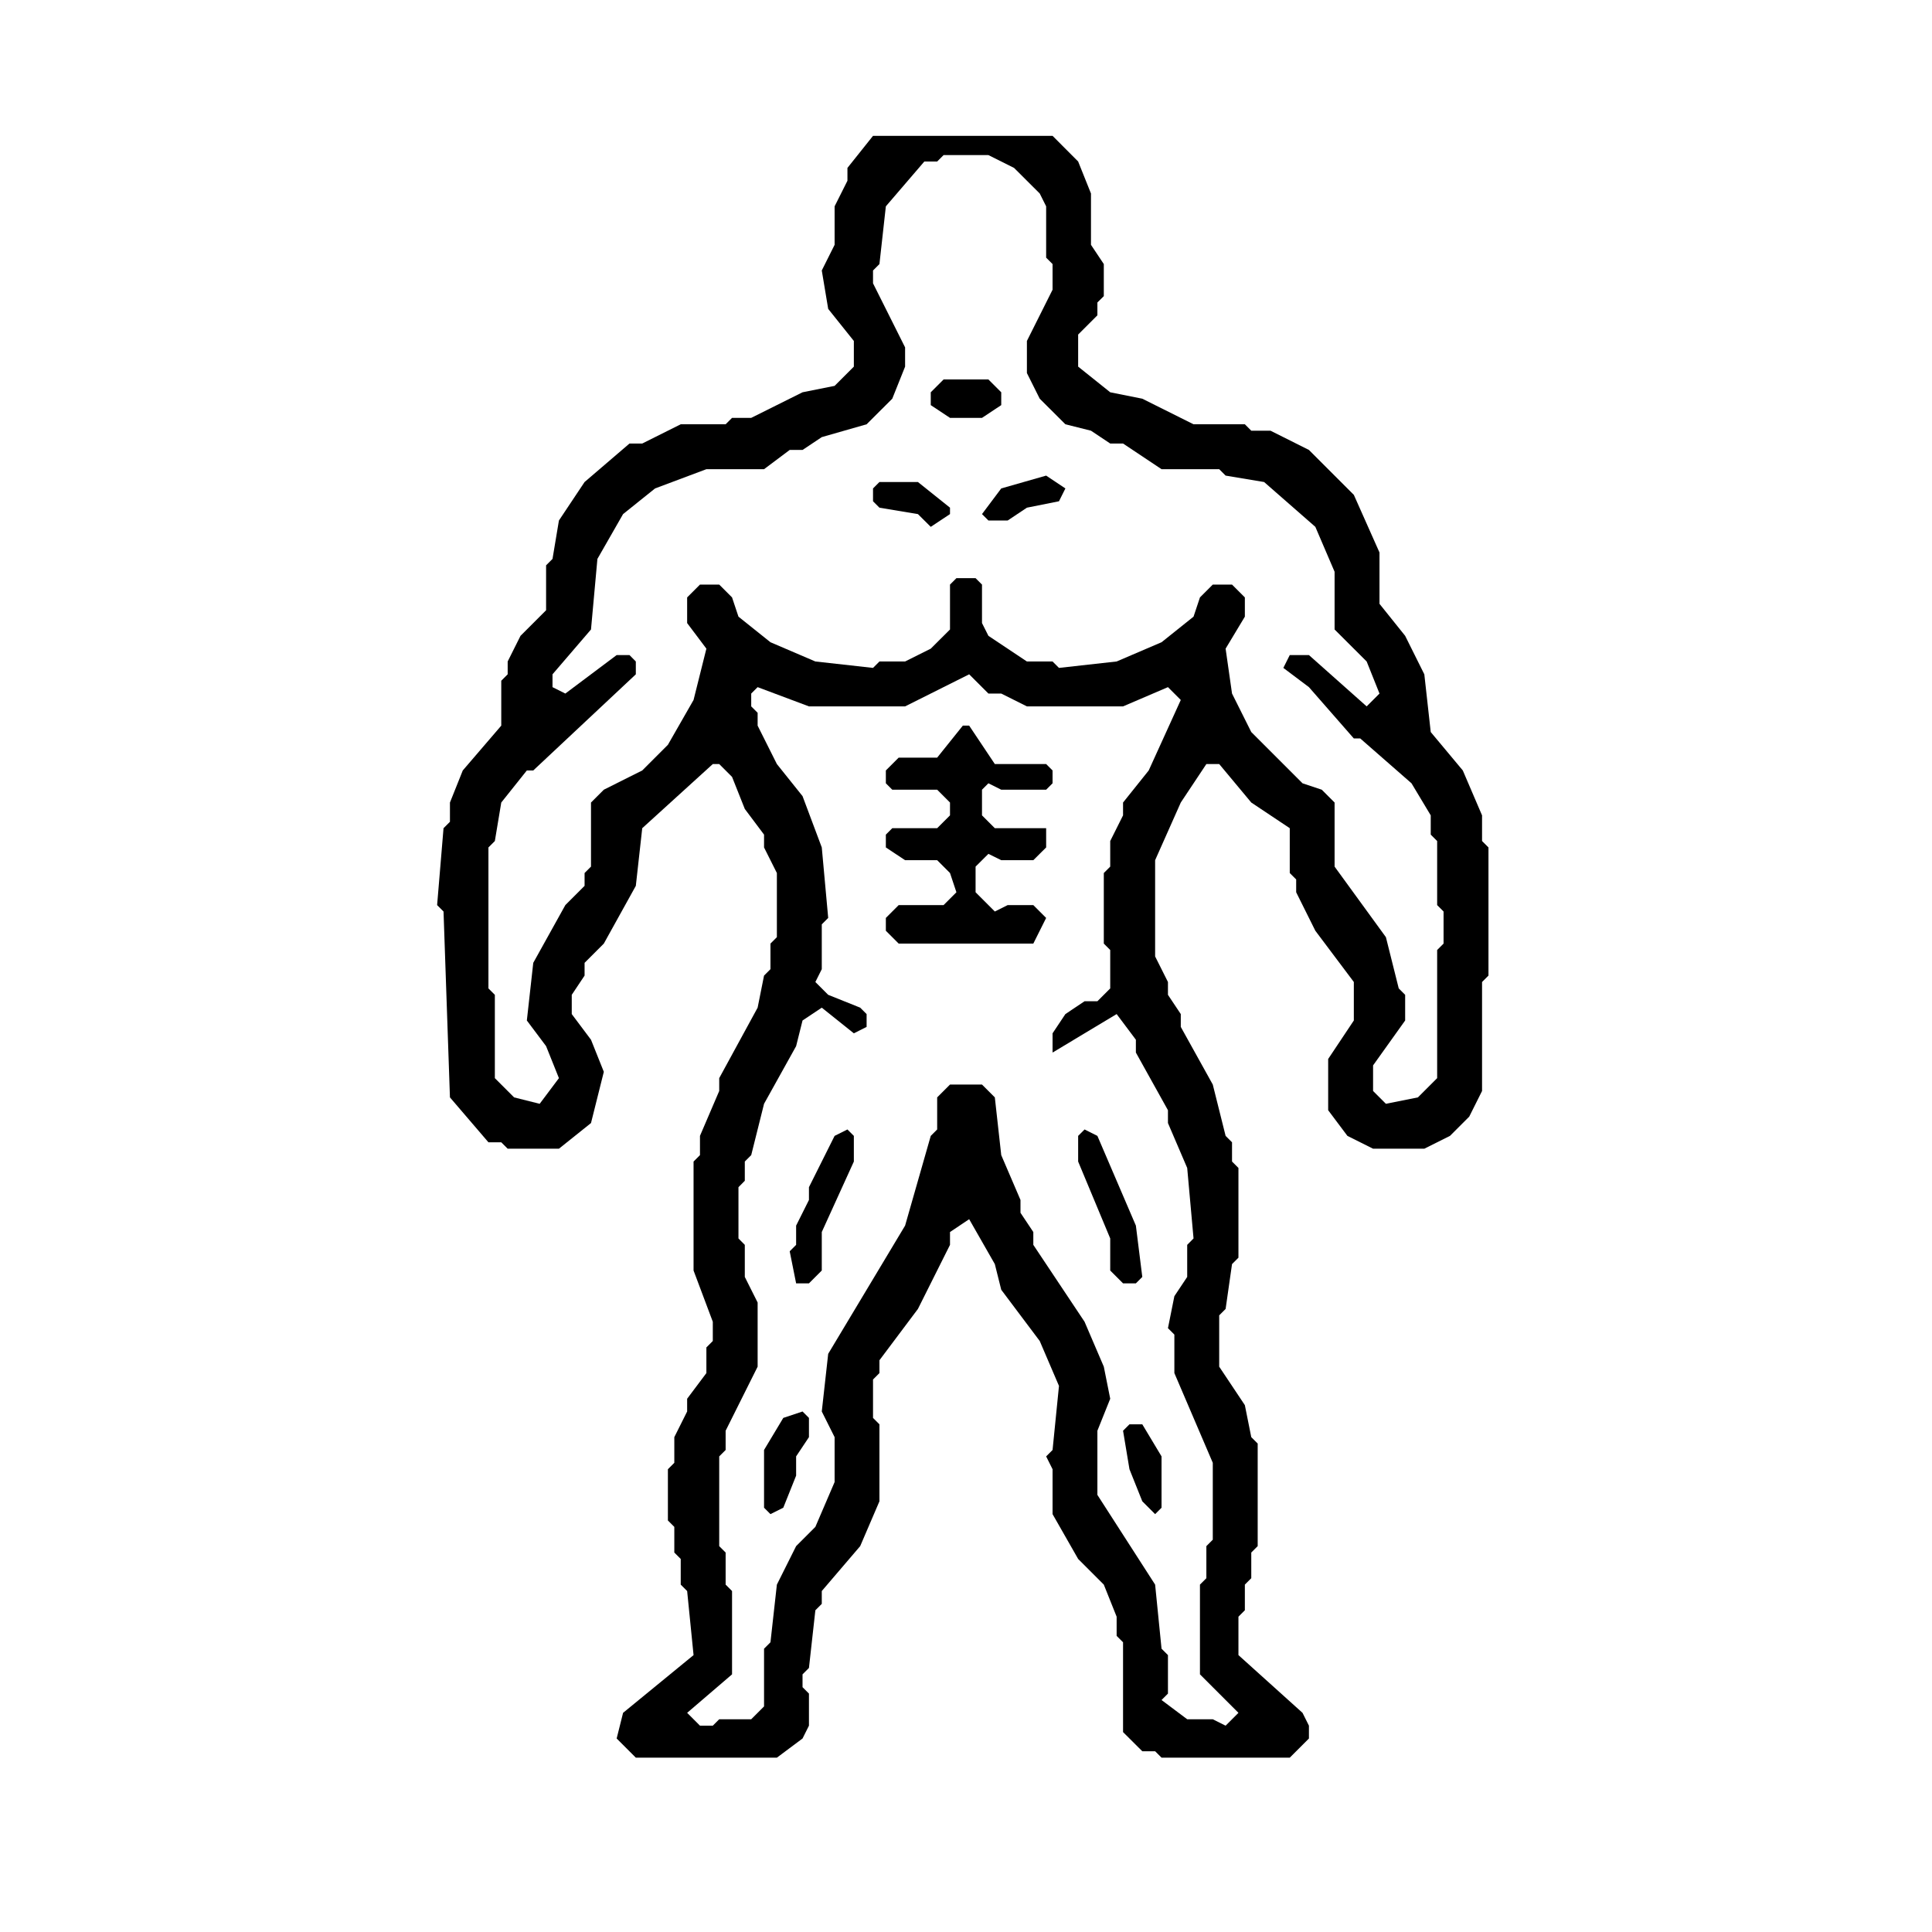
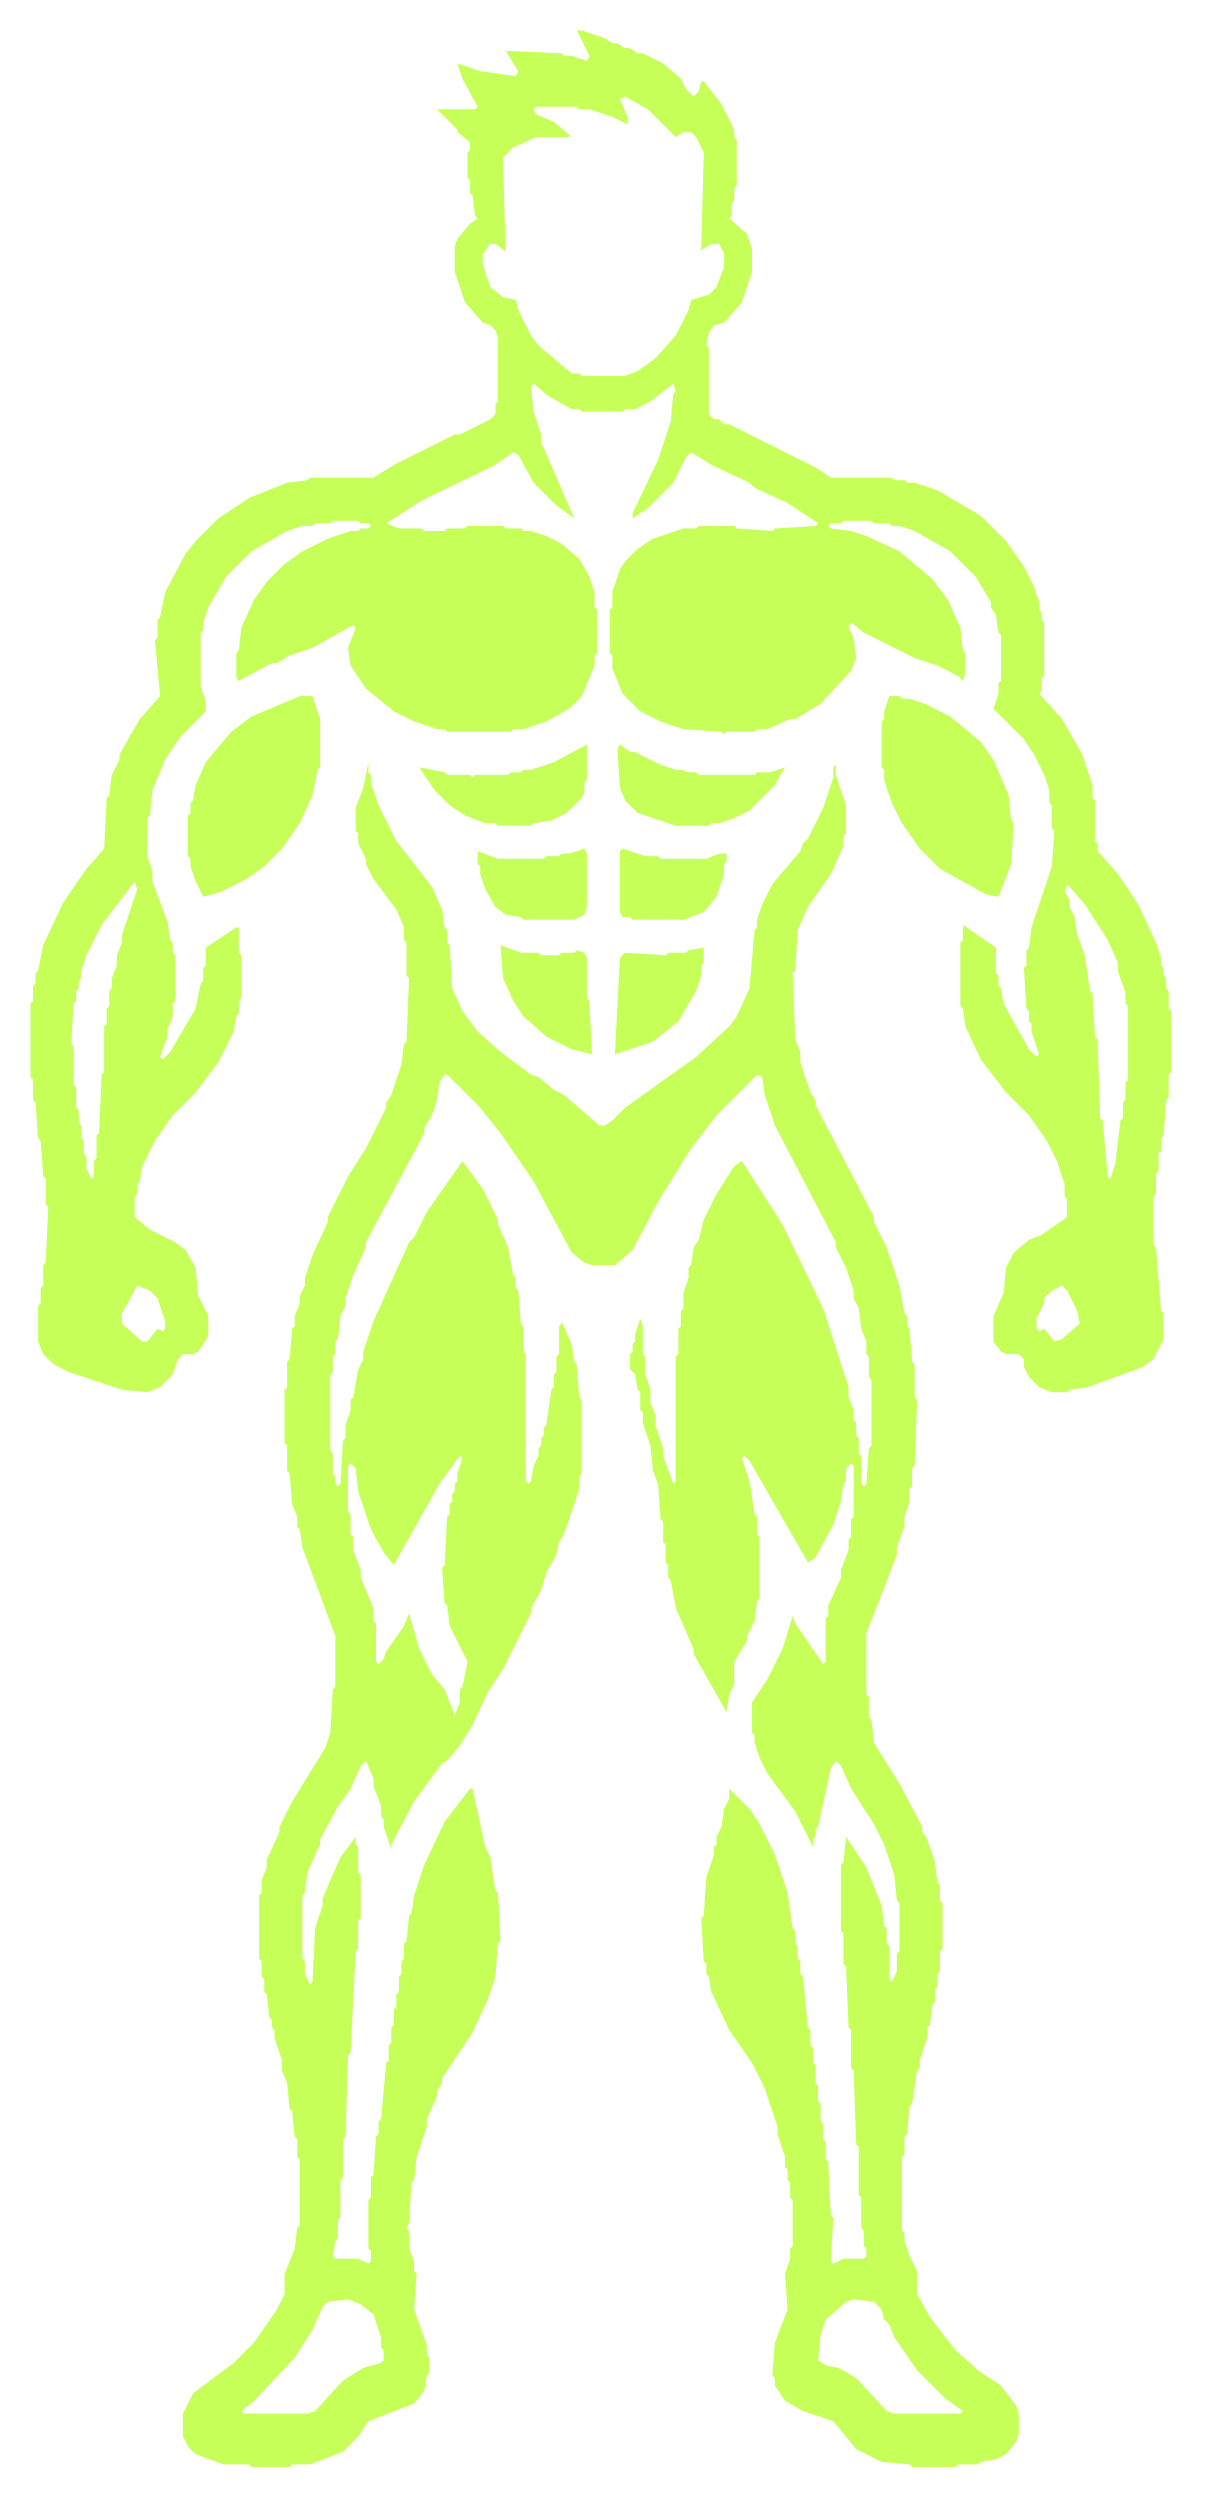
- <svg xmlns="http://www.w3.org/2000/svg" viewBox="0 0 256 256" role="img" aria-label="full-body">
-   <path fill="currentColor" fill-rule="evenodd" d="M 149.66,188.73 L 148.81,189.58 L 149.66,194.68 L 151.36,198.93 L 153.06,200.63 L 153.91,199.78 L 153.91,192.98 L 151.36,188.73 Z M 106.34,187.03 L 103.79,187.88 L 101.24,192.13 L 101.24,199.78 L 102.09,200.63 L 103.79,199.78 L 105.49,195.53 L 105.49,192.98 L 107.19,190.43 L 107.19,187.88 Z M 143.71,149.66 L 142.86,150.51 L 142.86,153.91 L 147.11,164.10 L 147.11,168.35 L 148.81,170.05 L 150.51,170.05 L 151.36,169.20 L 150.51,162.40 L 145.41,150.51 Z M 112.29,149.66 L 110.59,150.51 L 107.19,157.31 L 107.19,159.00 L 105.49,162.40 L 105.49,164.95 L 104.64,165.80 L 105.49,170.05 L 107.19,170.05 L 108.89,168.35 L 108.89,163.25 L 113.14,153.91 L 113.14,150.51 Z M 119.08,100.39 L 117.38,102.09 L 117.38,103.79 L 118.23,104.64 L 124.18,104.64 L 125.88,106.34 L 125.88,108.04 L 124.18,109.74 L 118.23,109.74 L 117.38,110.59 L 117.38,112.29 L 119.93,113.98 L 124.18,113.98 L 125.88,115.68 L 126.73,118.23 L 125.03,119.93 L 119.08,119.93 L 117.38,121.63 L 117.38,123.33 L 119.08,125.03 L 136.92,125.03 L 138.62,121.63 L 136.92,119.93 L 133.52,119.93 L 131.82,120.78 L 129.27,118.23 L 129.27,114.83 L 130.97,113.14 L 132.67,113.98 L 136.92,113.98 L 138.62,112.29 L 138.62,109.74 L 131.82,109.74 L 130.12,108.04 L 130.12,104.64 L 130.97,103.79 L 132.67,104.64 L 138.62,104.64 L 139.47,103.79 L 139.47,102.09 L 138.62,101.24 L 131.82,101.24 L 128.42,96.15 L 127.58,96.15 L 124.18,100.39 Z M 115.68,64.72 L 115.68,66.42 L 116.53,67.27 L 121.63,68.12 L 123.33,69.81 L 125.88,68.12 L 125.88,67.27 L 121.63,63.87 L 116.53,63.87 Z M 141.17,64.72 L 138.62,63.02 L 132.67,64.72 L 130.12,68.12 L 130.97,68.97 L 133.52,68.97 L 136.07,67.27 L 140.32,66.42 Z M 123.33,51.98 L 123.33,53.68 L 125.88,55.37 L 130.12,55.37 L 132.67,53.68 L 132.67,51.98 L 130.97,50.28 L 125.03,50.28 Z M 115.68,18.00 L 112.29,22.25 L 112.29,23.95 L 110.59,27.34 L 110.59,32.44 L 108.89,35.84 L 109.74,40.93 L 113.14,45.18 L 113.14,48.58 L 110.59,51.13 L 106.34,51.98 L 99.54,55.37 L 97.00,55.37 L 96.15,56.22 L 90.20,56.22 L 85.10,58.77 L 83.41,58.77 L 77.46,63.87 L 74.06,68.97 L 73.21,74.06 L 72.36,74.91 L 72.36,80.86 L 68.97,84.25 L 67.27,87.65 L 67.27,89.35 L 66.42,90.20 L 66.42,96.15 L 61.32,102.09 L 59.62,106.34 L 59.62,108.89 L 58.77,109.74 L 57.92,119.93 L 58.77,120.78 L 59.62,145.41 L 64.72,151.36 L 66.42,151.36 L 67.27,152.21 L 74.06,152.21 L 78.31,148.81 L 80.01,142.02 L 78.31,137.77 L 75.76,134.37 L 75.76,131.82 L 77.46,129.27 L 77.46,127.58 L 80.01,125.03 L 84.25,117.38 L 85.10,109.74 L 94.45,101.24 L 95.30,101.24 L 97.00,102.94 L 98.69,107.19 L 101.24,110.59 L 101.24,112.29 L 102.94,115.68 L 102.94,124.18 L 102.09,125.03 L 102.09,128.42 L 101.24,129.27 L 100.39,133.52 L 95.30,142.86 L 95.30,144.56 L 92.75,150.51 L 92.75,153.06 L 91.90,153.91 L 91.90,168.35 L 94.45,175.14 L 94.45,177.69 L 93.60,178.54 L 93.60,181.94 L 91.05,185.34 L 91.05,187.03 L 89.35,190.43 L 89.35,193.83 L 88.50,194.68 L 88.50,201.47 L 89.35,202.32 L 89.35,205.72 L 90.20,206.57 L 90.20,209.97 L 91.05,210.82 L 91.90,219.31 L 82.56,226.96 L 81.71,230.36 L 84.25,232.90 L 102.94,232.90 L 106.34,230.36 L 107.19,228.66 L 107.19,224.41 L 106.34,223.56 L 106.34,221.86 L 107.19,221.01 L 108.04,213.37 L 108.89,212.52 L 108.89,210.82 L 113.98,204.87 L 116.53,198.93 L 116.53,188.73 L 115.68,187.88 L 115.68,182.79 L 116.53,181.94 L 116.53,180.24 L 121.63,173.44 L 125.88,164.95 L 125.88,163.25 L 128.42,161.55 L 131.82,167.50 L 132.67,170.90 L 137.77,177.69 L 140.32,183.64 L 139.47,192.13 L 138.62,192.98 L 139.47,194.68 L 139.47,200.63 L 142.86,206.57 L 146.26,209.97 L 147.96,214.22 L 147.96,216.76 L 148.81,217.61 L 148.81,229.51 L 151.36,232.05 L 153.06,232.05 L 153.91,232.90 L 170.90,232.90 L 173.44,230.36 L 173.44,228.66 L 172.59,226.96 L 164.10,219.31 L 164.10,214.22 L 164.95,213.37 L 164.95,209.97 L 165.80,209.12 L 165.80,205.72 L 166.65,204.87 L 166.65,191.28 L 165.80,190.43 L 164.95,186.19 L 161.55,181.09 L 161.55,174.29 L 162.40,173.44 L 163.25,167.50 L 164.10,166.65 L 164.10,154.76 L 163.25,153.91 L 163.25,151.36 L 162.40,150.51 L 160.70,143.71 L 156.46,136.07 L 156.46,134.37 L 154.76,131.82 L 154.76,130.12 L 153.06,126.73 L 153.06,113.98 L 156.46,106.34 L 159.85,101.24 L 161.55,101.24 L 165.80,106.34 L 170.90,109.74 L 170.90,115.68 L 171.75,116.53 L 171.75,118.23 L 174.29,123.33 L 179.39,130.12 L 179.39,135.22 L 175.99,140.32 L 175.99,147.11 L 178.54,150.51 L 181.94,152.21 L 188.73,152.21 L 192.13,150.51 L 194.68,147.96 L 196.38,144.56 L 196.38,130.12 L 197.23,129.27 L 197.23,112.29 L 196.38,111.44 L 196.38,108.04 L 193.83,102.09 L 189.58,97.00 L 188.73,89.35 L 186.19,84.25 L 182.79,80.01 L 182.79,73.21 L 179.39,65.57 L 173.44,59.62 L 168.35,57.07 L 165.80,57.07 L 164.95,56.22 L 158.15,56.22 L 151.36,52.83 L 147.11,51.98 L 142.86,48.58 L 142.86,44.33 L 145.41,41.78 L 145.41,40.08 L 146.26,39.24 L 146.26,34.99 L 144.56,32.44 L 144.56,25.64 L 142.86,21.40 L 139.47,18.00 Z M 100.39,91.05 L 107.19,93.60 L 119.93,93.60 L 128.42,89.35 L 130.97,91.90 L 132.67,91.90 L 136.07,93.60 L 148.81,93.60 L 154.76,91.05 L 156.46,92.75 L 152.21,102.09 L 148.81,106.34 L 148.81,108.04 L 147.11,111.44 L 147.11,114.83 L 146.26,115.68 L 146.26,125.03 L 147.11,125.88 L 147.11,130.97 L 145.41,132.67 L 143.71,132.67 L 141.17,134.37 L 139.47,136.92 L 139.47,139.47 L 147.96,134.37 L 150.51,137.77 L 150.51,139.47 L 154.76,147.11 L 154.76,148.81 L 157.31,154.76 L 158.15,164.10 L 157.31,164.95 L 157.31,169.20 L 155.61,171.75 L 154.76,175.99 L 155.61,176.84 L 155.61,181.94 L 160.70,193.83 L 160.70,204.02 L 159.85,204.87 L 159.85,209.12 L 159.00,209.97 L 159.00,221.86 L 164.10,226.96 L 162.40,228.66 L 160.70,227.81 L 157.31,227.81 L 153.91,225.26 L 154.76,224.41 L 154.76,219.31 L 153.91,218.46 L 153.06,209.97 L 145.41,198.08 L 145.41,189.58 L 147.11,185.34 L 146.26,181.09 L 143.71,175.14 L 136.92,164.95 L 136.92,163.25 L 135.22,160.70 L 135.22,159.00 L 132.67,153.06 L 131.82,145.41 L 130.12,143.71 L 125.88,143.71 L 124.18,145.41 L 124.18,149.66 L 123.33,150.51 L 119.93,162.40 L 109.74,179.39 L 108.89,187.03 L 110.59,190.43 L 110.59,196.38 L 108.04,202.32 L 105.49,204.87 L 102.94,209.97 L 102.09,217.61 L 101.24,218.46 L 101.24,226.11 L 99.54,227.81 L 95.30,227.81 L 94.45,228.66 L 92.75,228.66 L 91.05,226.96 L 97.00,221.86 L 97.00,210.82 L 96.15,209.97 L 96.15,205.72 L 95.30,204.87 L 95.30,192.98 L 96.15,192.13 L 96.15,189.58 L 100.39,181.09 L 100.39,172.59 L 98.69,169.20 L 98.69,164.95 L 97.85,164.10 L 97.85,157.31 L 98.69,156.46 L 98.69,153.91 L 99.54,153.06 L 101.24,146.26 L 105.49,138.62 L 106.34,135.22 L 108.89,133.52 L 113.14,136.92 L 114.83,136.07 L 114.83,134.37 L 113.98,133.52 L 109.74,131.82 L 108.04,130.12 L 108.89,128.42 L 108.89,122.48 L 109.74,121.63 L 108.89,112.29 L 106.34,105.49 L 102.94,101.24 L 100.39,96.15 L 100.39,94.45 L 99.54,93.60 L 99.54,91.90 Z M 122.48,21.40 L 124.18,21.40 L 125.03,20.55 L 130.97,20.55 L 134.37,22.25 L 137.77,25.64 L 138.62,27.34 L 138.62,34.14 L 139.47,34.99 L 139.47,38.39 L 136.07,45.18 L 136.07,49.43 L 137.77,52.83 L 141.17,56.22 L 144.56,57.07 L 147.11,58.77 L 148.81,58.77 L 153.91,62.17 L 161.55,62.17 L 162.40,63.02 L 167.50,63.87 L 174.29,69.81 L 176.84,75.76 L 176.84,83.41 L 181.09,87.65 L 182.79,91.90 L 181.09,93.60 L 173.44,86.80 L 170.90,86.80 L 170.05,88.50 L 173.44,91.05 L 179.39,97.85 L 180.24,97.85 L 187.03,103.79 L 189.58,108.04 L 189.58,110.59 L 190.43,111.44 L 190.43,119.93 L 191.28,120.78 L 191.28,125.03 L 190.43,125.88 L 190.43,142.86 L 187.88,145.41 L 183.64,146.26 L 181.94,144.56 L 181.94,141.17 L 186.19,135.22 L 186.19,131.82 L 185.34,130.97 L 183.64,124.18 L 176.84,114.83 L 176.84,106.34 L 175.14,104.64 L 172.59,103.79 L 165.80,97.00 L 163.25,91.90 L 162.40,85.95 L 164.95,81.71 L 164.95,79.16 L 163.25,77.46 L 160.70,77.46 L 159.00,79.16 L 158.15,81.71 L 153.91,85.10 L 147.96,87.65 L 140.32,88.50 L 139.47,87.65 L 136.07,87.65 L 130.97,84.25 L 130.12,82.56 L 130.12,77.46 L 129.27,76.61 L 126.73,76.61 L 125.88,77.46 L 125.88,83.41 L 123.33,85.95 L 119.93,87.65 L 116.53,87.65 L 115.68,88.50 L 108.04,87.65 L 102.09,85.10 L 97.85,81.71 L 97.00,79.16 L 95.30,77.46 L 92.75,77.46 L 91.05,79.16 L 91.05,82.56 L 93.60,85.95 L 91.90,92.75 L 88.50,98.69 L 85.10,102.09 L 80.01,104.64 L 78.31,106.34 L 78.31,114.83 L 77.46,115.68 L 77.46,117.38 L 74.91,119.93 L 70.66,127.58 L 69.81,135.22 L 72.36,138.62 L 74.06,142.86 L 71.51,146.26 L 68.12,145.41 L 65.57,142.86 L 65.57,131.82 L 64.72,130.97 L 64.72,112.29 L 65.57,111.44 L 66.42,106.34 L 69.81,102.09 L 70.66,102.09 L 84.25,89.35 L 84.25,87.65 L 83.41,86.80 L 81.71,86.80 L 74.91,91.90 L 73.21,91.05 L 73.21,89.35 L 78.31,83.41 L 79.16,74.06 L 82.56,68.12 L 86.80,64.72 L 93.60,62.17 L 101.24,62.17 L 104.64,59.62 L 106.34,59.62 L 108.89,57.92 L 114.83,56.22 L 118.23,52.83 L 119.93,48.58 L 119.93,46.03 L 115.68,37.54 L 115.68,35.84 L 116.53,34.99 L 117.38,27.34 Z" />
+ <svg xmlns="http://www.w3.org/2000/svg" viewBox="0 0 474 984" width="474" height="984">
+   <path fill="#C6FF58" fill-rule="evenodd" d="M277 373 L271 374 L270 375 L263 375 L262 376 L246 375 L244 377 L242 415 L257 410 L267 402 L274 390 L276 384 L276 380 L277 379 Z M197 372 L198 385 L202 394 L206 400 L215 408 L225 413 L233 415 L232 394 L231 393 L231 377 L230 375 L227 374 L226 375 L221 375 L220 376 L213 376 L212 375 L205 375 Z M244 335 L244 359 L245 361 L248 361 L249 362 L269 362 L277 359 L282 353 L285 344 L285 340 L286 339 L286 336 L283 336 L278 338 L260 338 L259 337 L254 337 L245 334 Z M230 360 L231 357 L231 336 L230 334 L224 336 L221 336 L220 337 L215 337 L214 338 L196 338 L188 335 L188 340 L189 341 L189 344 L191 350 L195 357 L199 360 L205 361 L206 362 L226 362 Z M145 300 L143 310 L140 318 L140 327 L141 328 L141 332 L144 338 L144 340 L147 346 L156 358 L159 365 L159 370 L160 371 L160 384 L161 385 L160 410 L159 411 L158 419 L154 431 L152 434 L152 436 L144 452 L137 463 L129 479 L129 481 L123 494 L120 503 L120 506 L118 510 L118 513 L116 518 L116 522 L115 523 L114 535 L113 536 L113 546 L112 547 L112 568 L113 569 L113 579 L114 580 L115 592 L117 597 L117 601 L118 602 L119 609 L132 644 L132 664 L131 665 L130 682 L128 688 L115 709 L110 719 L110 721 L105 732 L105 735 L103 740 L103 745 L102 746 L102 771 L103 772 L103 778 L104 779 L104 784 L105 785 L106 794 L107 795 L107 798 L108 799 L108 802 L111 811 L111 815 L113 820 L114 830 L115 831 L116 841 L117 842 L117 849 L118 850 L118 876 L117 877 L116 885 L112 895 L112 903 L109 909 L100 922 L92 930 L76 942 L72 950 L72 959 L74 963 L77 966 L88 970 L98 970 L99 971 L114 971 L115 970 L122 970 L135 965 L141 959 L145 953 L163 946 L167 941 L168 935 L169 934 L169 928 L168 927 L168 923 L163 909 L164 895 L163 894 L163 890 L161 885 L161 878 L160 877 L161 875 L162 859 L163 858 L164 849 L168 837 L168 834 L172 825 L172 823 L174 820 L174 818 L186 800 L192 787 L195 778 L196 765 L197 764 L196 745 L195 744 L193 731 L191 727 L186 704 L185 704 L175 717 L167 734 L163 746 L162 753 L161 754 L160 764 L159 765 L159 771 L158 772 L158 777 L157 778 L157 784 L156 785 L156 790 L155 791 L155 797 L154 798 L154 804 L153 805 L153 811 L152 812 L150 834 L149 835 L149 840 L148 841 L147 856 L146 857 L146 865 L145 866 L145 885 L146 886 L146 890 L145 891 L141 889 L132 889 L131 888 L132 882 L133 881 L133 874 L134 873 L134 858 L135 857 L135 842 L136 841 L137 809 L138 808 L140 768 L141 767 L141 756 L142 755 L142 738 L141 737 L141 727 L140 726 L140 723 L134 731 L127 747 L127 750 L124 759 L123 780 L122 781 L120 777 L120 772 L119 771 L119 746 L120 745 L121 737 L126 726 L126 724 L133 711 L138 704 L142 695 L144 693 L147 700 L147 703 L150 711 L150 715 L151 716 L151 719 L154 728 L154 726 L163 709 L174 694 L176 693 L181 687 L186 679 L192 666 L198 657 L209 635 L209 633 L213 626 L215 619 L219 612 L220 607 L222 604 L228 586 L228 581 L229 580 L229 551 L228 550 L227 537 L226 536 L225 529 L221 520 L221 518 L221 521 L220 522 L220 533 L219 534 L219 540 L218 541 L218 546 L217 547 L215 561 L214 562 L214 565 L213 566 L213 569 L212 570 L212 573 L210 577 L209 583 L208 584 L207 583 L207 533 L206 532 L206 522 L205 521 L204 508 L203 507 L203 503 L202 502 L200 491 L196 482 L196 480 L190 468 L182 457 L168 477 L163 487 L161 489 L147 520 L143 532 L143 535 L141 539 L139 550 L138 551 L138 555 L136 561 L136 566 L135 567 L134 584 L133 585 L132 584 L132 581 L131 580 L131 572 L130 571 L130 541 L131 540 L131 534 L132 533 L132 528 L133 527 L134 518 L136 514 L136 511 L139 502 L144 491 L144 489 L167 446 L167 444 L170 439 L172 433 L173 426 L175 423 L176 423 L189 436 L197 446 L210 465 L225 493 L230 497 L233 498 L242 498 L249 492 L259 473 L272 452 L282 439 L298 423 L300 424 L301 431 L305 443 L329 489 L329 491 L333 499 L336 508 L336 511 L338 515 L339 523 L341 528 L341 533 L342 534 L342 542 L343 543 L343 569 L342 570 L341 584 L340 585 L339 584 L339 573 L338 572 L338 566 L337 565 L337 560 L336 559 L336 555 L334 550 L334 546 L324 515 L308 482 L292 457 L289 459 L282 470 L277 480 L275 488 L273 491 L272 498 L271 499 L271 503 L269 509 L269 515 L268 516 L268 522 L267 523 L267 533 L266 534 L266 583 L265 584 L261 573 L261 570 L258 561 L258 557 L256 552 L256 547 L254 541 L254 534 L253 533 L253 522 L252 519 L250 525 L250 528 L249 529 L249 532 L248 533 L248 539 L250 541 L251 547 L252 548 L252 555 L253 556 L253 560 L256 569 L257 579 L259 584 L260 598 L261 599 L261 607 L262 608 L262 615 L263 616 L263 621 L264 622 L266 633 L273 649 L273 651 L286 674 L287 667 L289 663 L289 654 L294 646 L294 644 L297 638 L298 630 L299 629 L299 605 L298 604 L298 597 L297 596 L295 583 L292 574 L293 573 L295 575 L318 615 L321 613 L328 600 L331 591 L332 584 L333 583 L333 578 L335 576 L336 577 L336 597 L335 598 L335 605 L334 606 L334 610 L331 618 L331 621 L326 632 L326 636 L325 637 L325 654 L324 655 L313 639 L312 636 L308 649 L302 661 L296 670 L296 682 L297 683 L297 686 L299 692 L302 698 L313 713 L320 727 L320 724 L321 723 L321 720 L322 719 L327 696 L329 693 L331 695 L335 704 L344 718 L348 726 L352 738 L353 748 L354 749 L354 768 L353 769 L353 776 L351 780 L350 779 L350 766 L349 765 L349 759 L348 758 L347 750 L341 735 L333 723 L332 733 L331 734 L331 760 L332 761 L332 773 L333 774 L334 798 L335 799 L335 814 L336 815 L337 844 L338 845 L338 864 L339 865 L339 877 L340 878 L340 884 L341 885 L341 888 L340 889 L332 889 L328 891 L327 890 L328 873 L327 872 L326 851 L325 850 L325 843 L324 842 L324 836 L323 835 L323 828 L322 827 L322 821 L321 820 L321 813 L320 812 L320 806 L319 805 L319 799 L318 798 L316 778 L315 777 L315 772 L314 771 L314 766 L313 765 L313 760 L312 759 L310 745 L305 730 L299 718 L295 712 L287 704 L287 708 L285 712 L284 719 L282 723 L282 726 L281 727 L281 730 L278 739 L277 754 L276 755 L277 772 L278 773 L278 777 L279 778 L280 784 L287 799 L296 812 L301 822 L306 837 L306 840 L309 849 L309 853 L310 854 L310 858 L311 859 L311 865 L312 866 L312 884 L311 885 L311 889 L309 895 L310 909 L305 922 L304 935 L305 936 L305 939 L309 945 L316 949 L328 953 L337 964 L347 969 L358 970 L359 971 L376 971 L377 970 L385 970 L386 969 L392 968 L396 966 L400 961 L401 958 L401 950 L400 947 L394 939 L385 933 L376 925 L366 912 L361 903 L361 894 L358 888 L356 882 L356 879 L355 878 L355 849 L356 848 L356 841 L357 840 L358 829 L359 828 L361 815 L362 814 L362 811 L365 802 L365 798 L366 797 L367 789 L368 788 L368 783 L369 782 L369 777 L370 776 L370 768 L371 767 L371 749 L370 748 L370 742 L369 741 L368 733 L365 724 L363 721 L363 719 L354 702 L344 686 L343 677 L342 676 L342 668 L341 667 L341 643 L353 612 L353 609 L356 601 L356 597 L358 591 L358 586 L359 585 L359 578 L360 577 L361 551 L360 550 L360 537 L359 536 L358 523 L357 522 L357 518 L356 517 L354 506 L349 491 L344 481 L344 479 L321 435 L321 433 L319 430 L315 418 L315 414 L313 409 L312 383 L313 382 L314 366 L318 357 L327 344 L332 333 L332 329 L333 328 L333 317 L329 305 L329 301 L328 302 L328 306 L324 318 L318 330 L316 332 L315 335 L304 348 L300 356 L298 362 L298 365 L297 366 L295 389 L290 400 L287 404 L274 416 L246 436 L241 441 L238 443 L236 443 L222 431 L218 429 L212 424 L209 423 L197 414 L188 406 L182 398 L178 389 L177 372 L176 371 L176 366 L175 365 L174 358 L170 349 L156 331 L149 317 L146 308 L146 305 L145 304 Z M325 913 L333 906 L336 905 L344 906 L347 909 L348 913 L350 915 L352 920 L361 933 L372 944 L379 949 L378 950 L352 950 L349 949 L337 936 L330 932 L325 931 L322 929 L323 919 Z M147 911 L150 920 L150 924 L151 925 L151 929 L150 930 L143 932 L135 937 L124 949 L121 950 L96 950 L95 949 L100 945 L116 928 L123 917 L127 908 L129 906 L137 905 L142 907 Z M138 576 L140 578 L141 587 L146 602 L151 611 L155 616 L173 584 L181 573 L182 574 L180 580 L180 583 L179 584 L179 587 L178 588 L178 591 L177 592 L177 596 L176 597 L175 616 L174 617 L175 631 L176 632 L177 640 L184 654 L182 664 L181 665 L181 670 L179 675 L175 665 L170 659 L165 649 L161 635 L159 640 L152 650 L151 653 L149 655 L148 654 L148 639 L147 638 L147 633 L142 621 L142 618 L139 610 L139 605 L138 604 L138 596 L137 595 L137 577 Z M243 295 L244 310 L246 315 L251 320 L266 325 L279 325 L280 324 L283 324 L289 322 L295 319 L305 309 L309 302 L303 304 L298 304 L297 305 L275 305 L274 304 L270 304 L269 303 L266 303 L260 301 L250 296 L248 296 L244 293 Z M231 293 L218 300 L209 303 L206 303 L205 304 L201 304 L200 305 L187 305 L186 306 L185 305 L176 305 L175 304 L165 302 L171 311 L177 317 L183 321 L191 324 L195 324 L196 325 L209 325 L210 324 L217 323 L223 320 L229 314 L230 312 L230 308 L231 307 Z M350 274 L348 280 L348 283 L347 284 L347 302 L348 303 L348 307 L351 316 L355 324 L362 334 L370 342 L388 352 L393 353 L398 340 L399 324 L398 323 L397 313 L391 299 L386 292 L374 282 L364 277 L358 275 L355 275 L354 274 Z M123 274 L118 274 L99 282 L91 288 L81 300 L77 309 L76 315 L75 316 L75 320 L74 321 L74 337 L75 338 L75 341 L77 347 L80 353 L87 351 L97 346 L104 341 L111 334 L118 324 L123 313 L125 303 L126 302 L126 283 Z M180 25 L182 31 L188 42 L187 43 L172 43 L180 51 L180 52 L185 56 L185 59 L184 60 L184 70 L185 71 L185 76 L186 77 L187 85 L188 86 L185 88 L180 94 L179 97 L179 107 L183 119 L190 127 L193 128 L195 130 L196 133 L196 158 L195 159 L195 163 L193 165 L181 171 L179 171 L155 183 L147 188 L122 188 L121 189 L113 190 L98 196 L86 204 L77 213 L73 218 L65 233 L63 243 L62 244 L62 251 L61 252 L63 274 L55 283 L47 297 L47 299 L44 305 L43 313 L42 314 L41 334 L34 342 L25 355 L17 372 L15 382 L14 383 L14 387 L13 388 L13 394 L12 395 L12 424 L13 425 L13 433 L14 434 L15 448 L16 449 L17 463 L18 464 L18 474 L19 475 L18 497 L17 498 L17 506 L16 507 L16 513 L15 514 L15 528 L17 533 L21 537 L27 540 L48 547 L58 548 L63 546 L68 541 L70 535 L72 533 L76 533 L78 532 L82 526 L82 518 L78 510 L77 499 L73 492 L69 489 L59 484 L53 479 L53 471 L54 470 L54 466 L55 465 L56 459 L61 449 L68 439 L77 430 L86 418 L92 406 L93 400 L94 399 L94 394 L95 393 L95 376 L94 375 L94 365 L93 365 L81 373 L81 380 L80 381 L80 386 L79 387 L77 397 L67 414 L64 417 L63 416 L66 408 L66 405 L68 400 L68 395 L69 394 L69 376 L68 375 L68 371 L67 370 L66 363 L60 347 L60 343 L58 337 L58 322 L59 321 L60 311 L65 299 L71 290 L81 280 L81 276 L79 270 L79 249 L80 248 L80 245 L82 239 L89 227 L99 217 L113 209 L119 207 L123 207 L124 206 L130 206 L131 205 L141 205 L142 206 L145 206 L146 207 L145 208 L142 208 L141 209 L138 209 L129 212 L119 217 L112 222 L105 229 L100 236 L95 247 L94 256 L93 257 L93 267 L94 268 L107 261 L109 261 L114 258 L123 255 L139 246 L140 247 L137 255 L138 262 L144 271 L155 280 L163 284 L172 287 L175 287 L176 288 L201 288 L202 287 L206 287 L215 284 L224 279 L229 274 L234 262 L234 258 L235 257 L235 240 L234 239 L234 233 L232 227 L228 220 L221 214 L215 211 L209 209 L206 209 L205 208 L199 208 L198 207 L184 207 L183 208 L176 208 L175 209 L167 209 L166 208 L157 208 L152 206 L166 197 L195 183 L202 178 L204 179 L210 190 L219 199 L226 204 L213 174 L213 171 L210 162 L209 152 L210 151 L216 156 L225 161 L228 161 L229 162 L245 162 L246 161 L250 161 L256 158 L265 151 L266 154 L265 155 L264 166 L259 181 L249 202 L249 204 L255 200 L265 190 L270 180 L272 178 L280 183 L295 190 L297 192 L310 198 L322 206 L321 207 L305 208 L304 209 L290 208 L289 207 L275 207 L274 208 L269 208 L257 212 L251 216 L246 221 L244 224 L241 233 L241 239 L240 240 L240 257 L241 258 L241 263 L245 273 L252 280 L260 284 L269 287 L284 288 L285 289 L286 288 L297 288 L298 287 L302 287 L311 283 L313 283 L323 277 L335 264 L337 259 L336 251 L334 247 L335 245 L340 249 L360 259 L369 262 L377 266 L379 268 L380 265 L380 257 L379 256 L378 247 L373 236 L367 228 L354 217 L341 211 L335 209 L327 208 L326 207 L327 206 L331 206 L332 205 L343 205 L344 206 L350 206 L351 207 L354 207 L360 209 L374 217 L384 227 L390 237 L390 239 L392 242 L393 249 L394 250 L394 268 L393 269 L393 273 L391 279 L403 291 L407 297 L411 305 L413 311 L413 316 L414 317 L414 326 L415 327 L414 341 L406 365 L405 373 L404 374 L404 380 L403 381 L404 397 L405 398 L405 402 L406 403 L406 406 L409 415 L408 416 L405 413 L395 395 L394 389 L393 388 L393 384 L392 383 L392 373 L379 364 L379 370 L378 371 L378 396 L379 397 L380 404 L386 417 L396 430 L405 439 L412 449 L416 457 L419 466 L419 471 L420 472 L420 479 L410 486 L405 488 L399 493 L396 499 L395 509 L391 518 L391 528 L394 532 L396 533 L401 533 L403 535 L403 538 L405 542 L409 546 L414 548 L420 548 L421 547 L428 546 L450 538 L454 535 L458 527 L458 517 L457 516 L455 491 L454 490 L454 471 L455 470 L455 462 L456 461 L456 454 L457 453 L457 448 L458 447 L459 433 L460 432 L460 423 L461 422 L461 398 L460 397 L460 390 L459 389 L459 385 L458 384 L458 381 L457 380 L457 377 L455 371 L448 356 L440 344 L432 335 L432 332 L431 331 L431 315 L430 314 L430 309 L426 297 L418 283 L409 273 L410 272 L410 267 L411 266 L411 245 L410 244 L410 241 L409 240 L409 237 L407 231 L403 223 L396 213 L386 203 L369 193 L360 190 L357 190 L356 189 L352 189 L351 188 L327 188 L321 184 L287 167 L285 167 L283 165 L281 165 L279 163 L279 137 L278 136 L279 131 L281 128 L285 127 L292 119 L296 107 L296 98 L294 92 L287 86 L288 85 L288 80 L289 79 L289 74 L290 73 L290 55 L289 54 L289 51 L284 41 L277 32 L276 32 L275 36 L273 38 L270 35 L268 31 L261 25 L253 21 L251 21 L248 19 L246 19 L243 17 L241 17 L238 15 L229 12 L227 12 L232 22 L231 24 L225 22 L222 22 L221 21 L199 20 L204 28 L203 30 L189 28 Z M418 506 L420 508 L424 516 L425 521 L418 527 L415 528 L411 523 L409 524 L408 523 L408 519 L411 513 L411 511 L414 508 Z M54 506 L59 508 L62 511 L65 520 L65 523 L64 524 L62 523 L58 528 L56 528 L48 521 L48 517 Z M420 348 L427 356 L436 370 L440 379 L440 382 L443 391 L443 395 L444 396 L444 425 L443 426 L443 433 L442 434 L442 440 L441 441 L439 458 L437 464 L436 463 L434 441 L433 440 L432 409 L431 408 L430 391 L429 390 L427 376 L424 368 L423 361 L421 357 L421 354 L419 351 Z M53 347 L54 350 L48 368 L48 371 L46 376 L46 380 L44 385 L44 389 L43 390 L43 396 L42 397 L42 403 L41 404 L41 422 L40 423 L39 446 L38 447 L38 456 L37 457 L37 463 L36 464 L34 460 L34 455 L33 454 L33 449 L32 448 L32 443 L31 442 L31 437 L30 436 L30 428 L29 427 L29 412 L28 411 L29 395 L30 394 L30 390 L31 389 L31 386 L32 385 L32 382 L34 376 L40 364 Z M246 38 L255 43 L266 54 L269 52 L272 52 L274 54 L277 60 L276 98 L275 99 L280 96 L283 96 L285 100 L285 105 L282 113 L279 116 L272 118 L271 122 L266 132 L258 141 L251 146 L246 148 L229 148 L228 147 L225 147 L212 136 L209 132 L204 122 L203 118 L198 117 L193 113 L190 104 L190 100 L193 96 L195 96 L199 99 L198 62 L202 58 L211 54 L224 54 L224 53 L218 48 L211 45 L210 43 L211 42 L227 42 L228 43 L232 43 L241 46 L247 49 L247 46 L244 39 Z" />
</svg>
